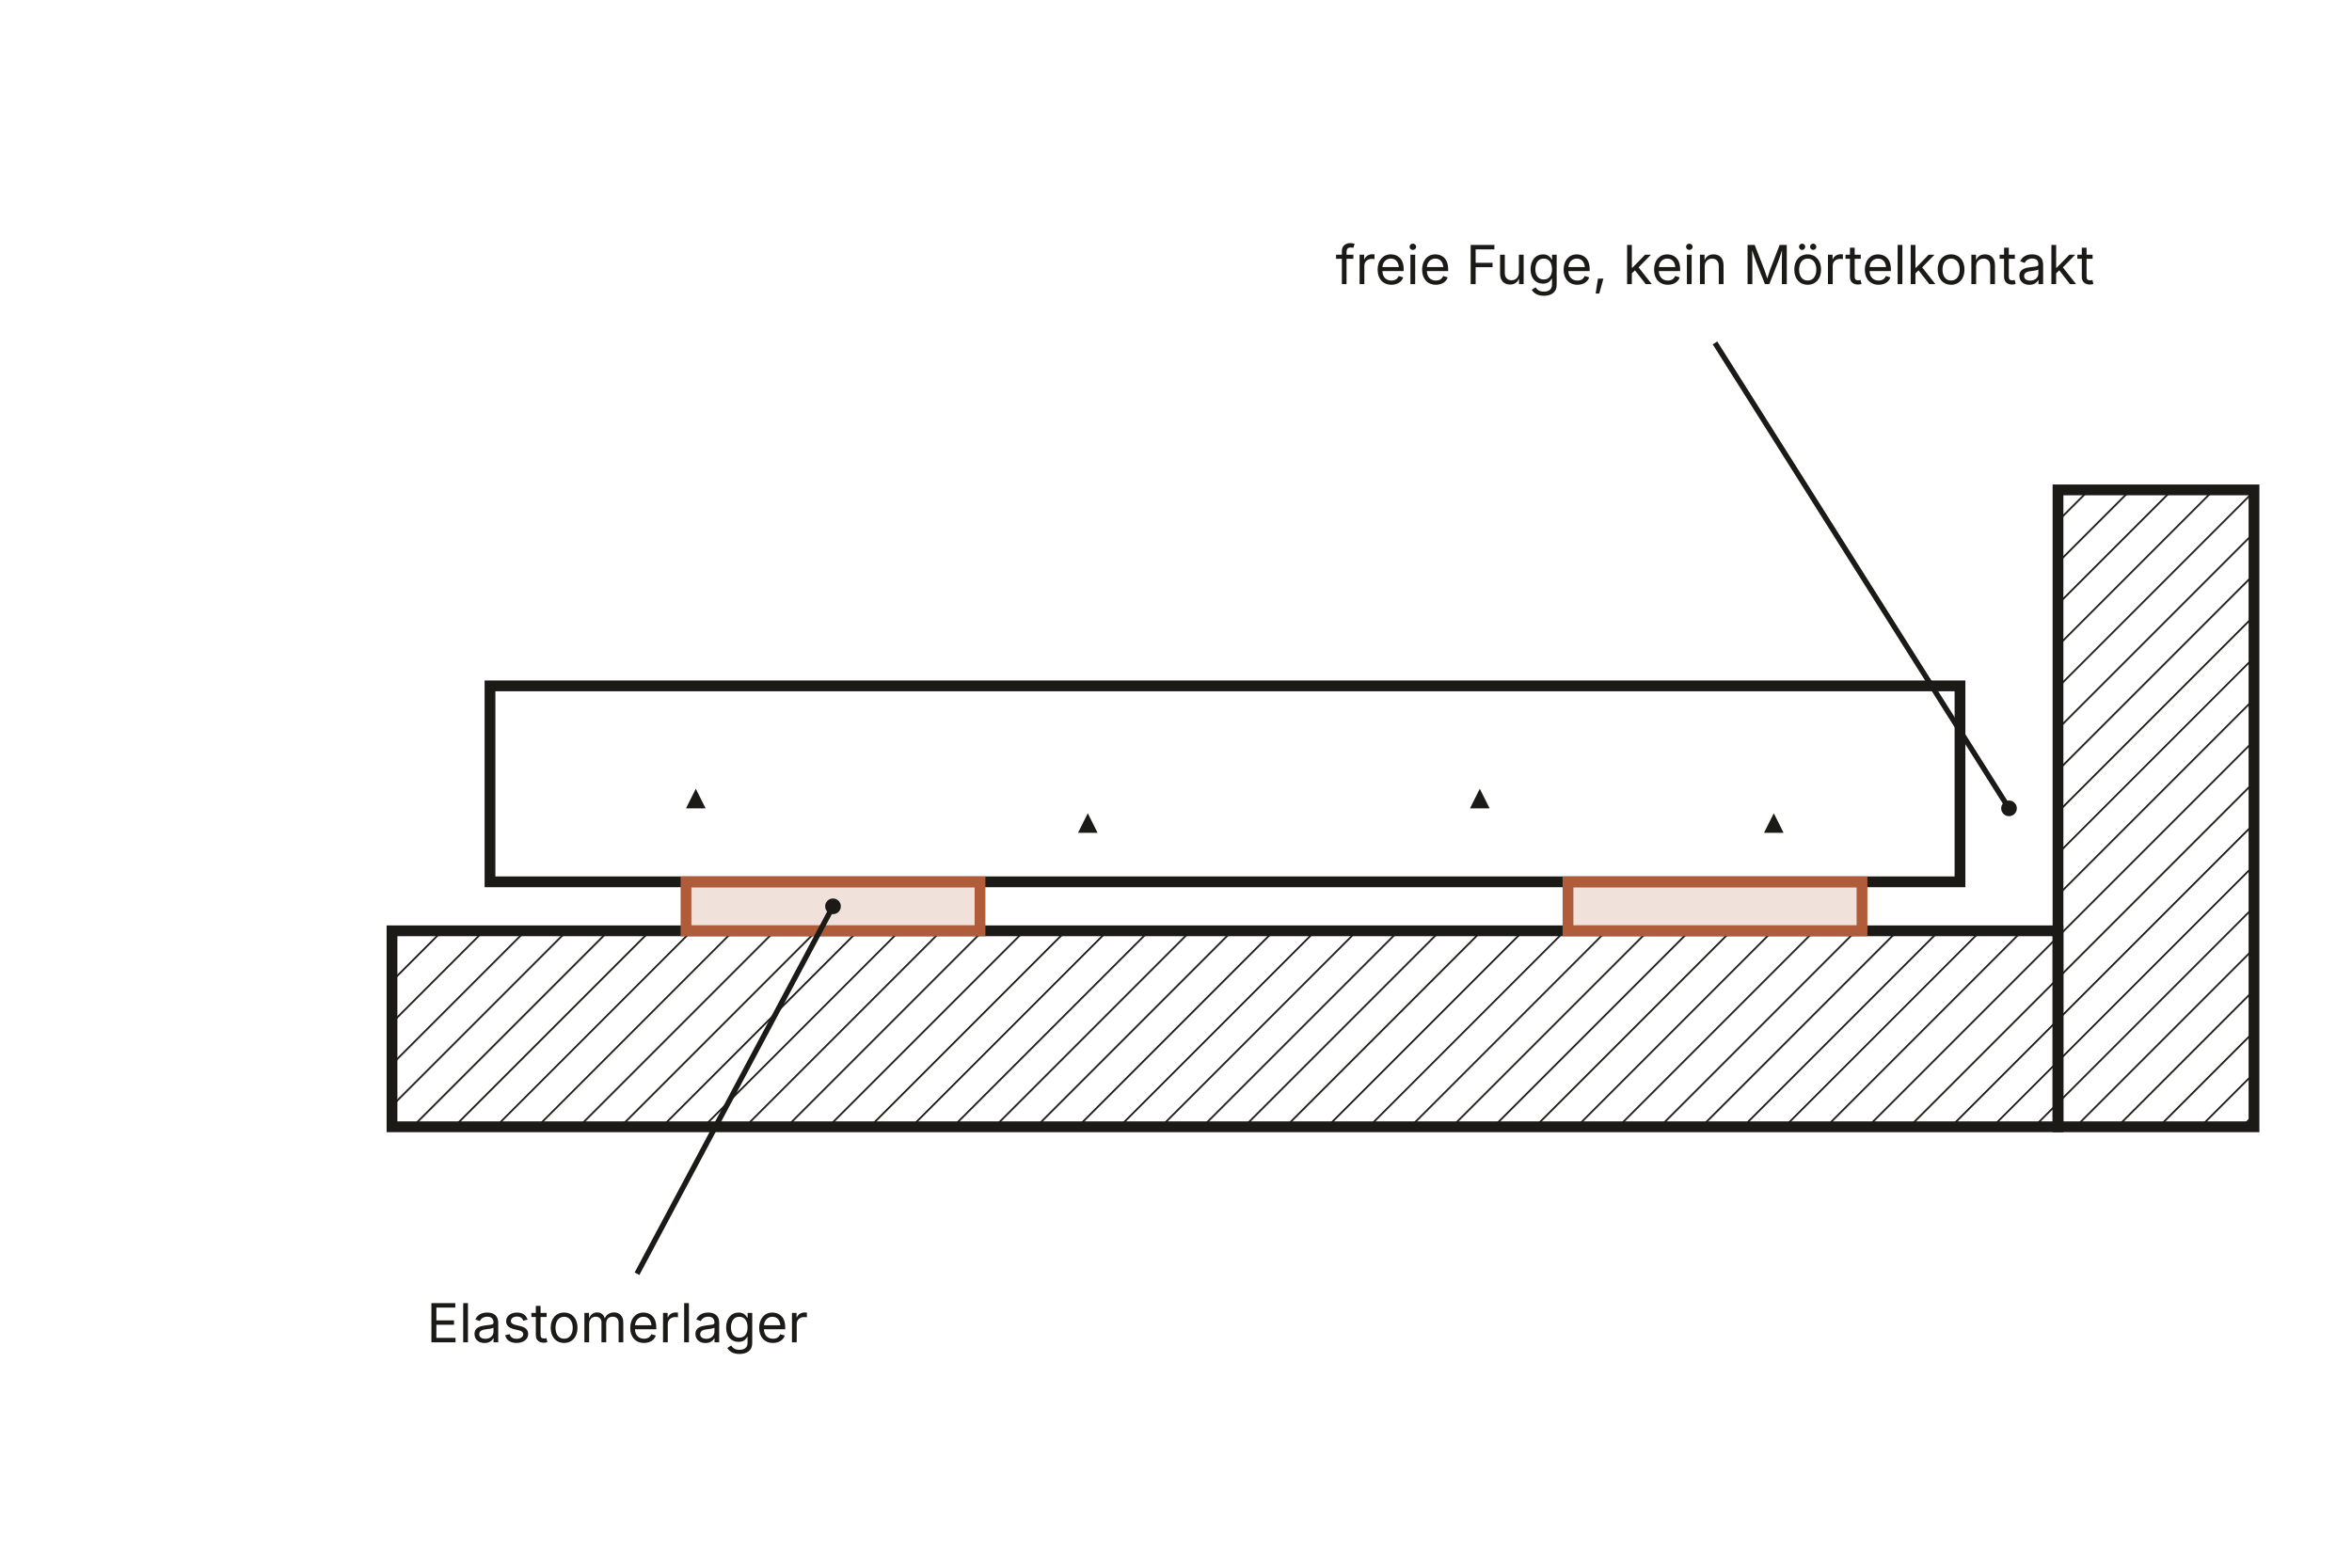
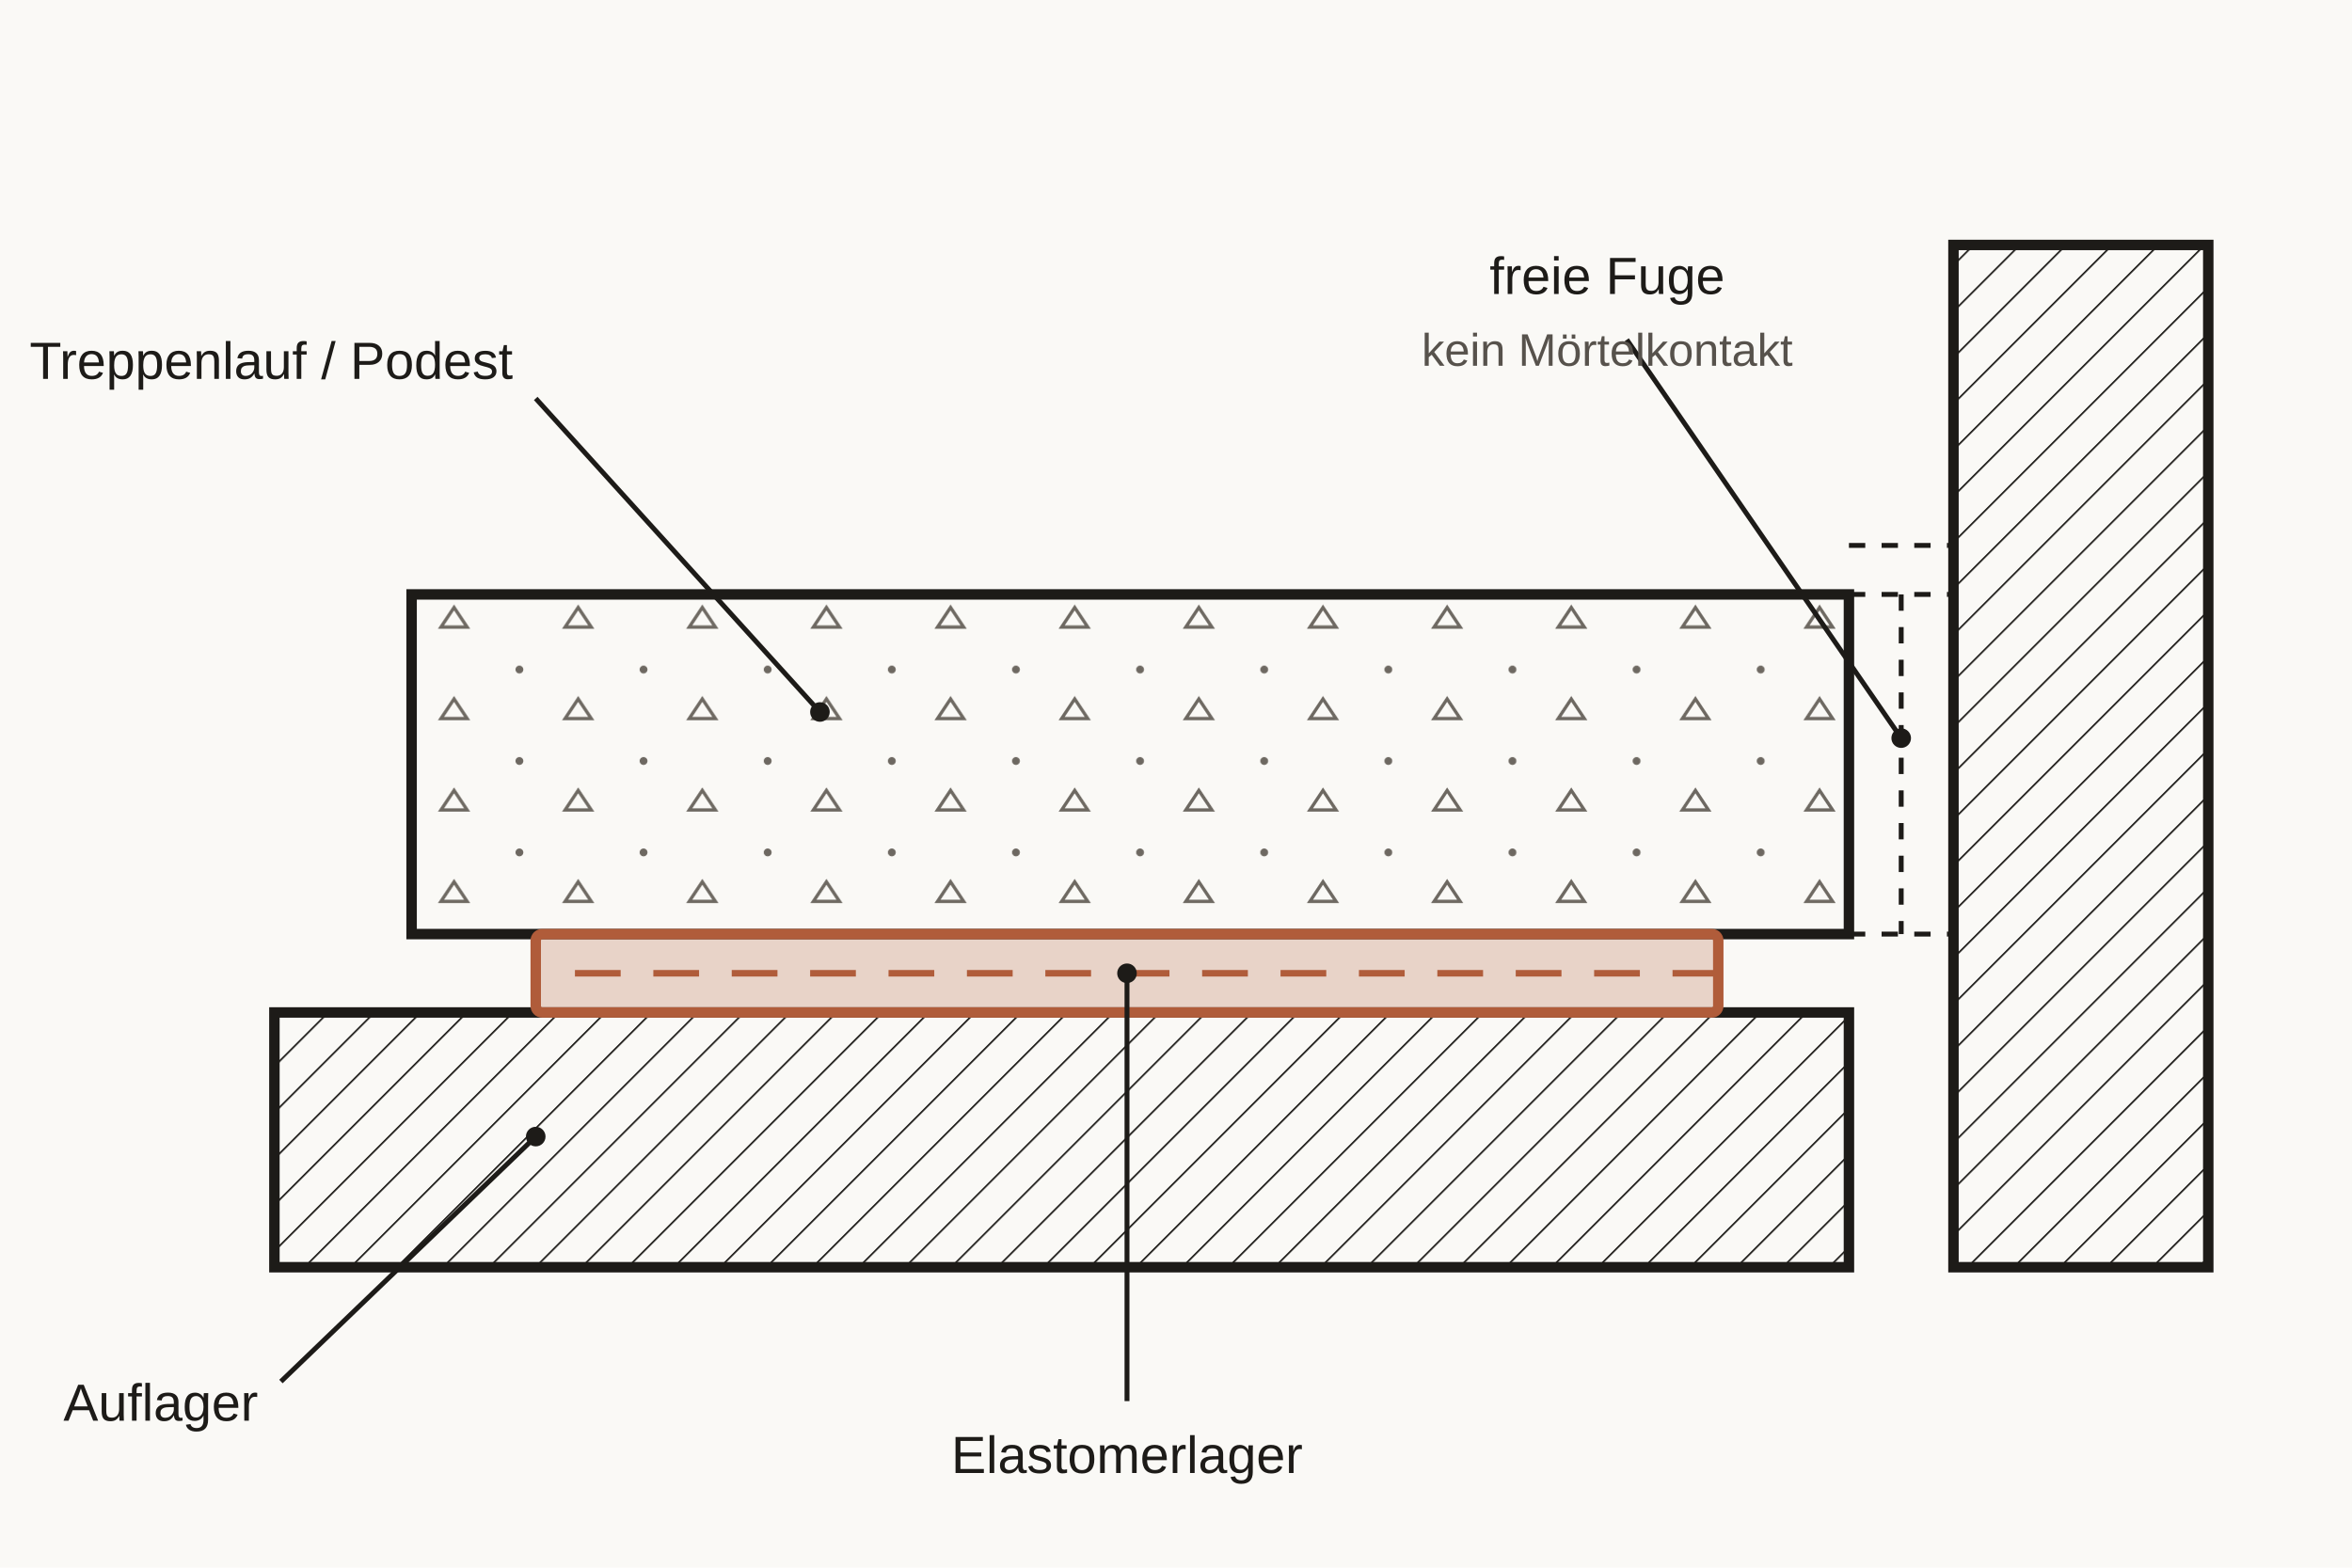
- <svg xmlns="http://www.w3.org/2000/svg" viewBox="0 0 480 320" role="img" aria-label="Schnitt: Trittschallentkopplung des Treppenauflagers mit Elastomerlager und freier Fuge zur Wand">
+ <svg xmlns="http://www.w3.org/2000/svg" viewBox="0 0 720 480" role="img" aria-labelledby="title desc">
  <defs>
-     <pattern id="schraffur" width="6" height="6" patternTransform="rotate(45)" patternUnits="userSpaceOnUse">
-       <line x1="0" y1="0" x2="0" y2="6" stroke="#1c1a17" stroke-width="0.7" />
+     <pattern id="hatch" width="10" height="10" patternUnits="userSpaceOnUse" patternTransform="rotate(45)">
+       <line x1="0" y1="0" x2="0" y2="10" stroke="#1d1b18" stroke-width="1" />
    </pattern>
+     <pattern id="concrete" width="38" height="28" patternUnits="userSpaceOnUse">
+       <circle cx="7" cy="9" r="1.2" fill="#6d6861" />
+       <path d="M25 18l4 6h-8z" fill="none" stroke="#6d6861" stroke-width="1" />
+     </pattern>
+     <style>.cut{fill:url(#hatch);stroke:#1d1b18;stroke-width:3.2}.slab{fill:url(#concrete);stroke:#1d1b18;stroke-width:3.2}.fine{fill:none;stroke:#1d1b18;stroke-width:1.5}.label{font:16px Arial,Helvetica,sans-serif;fill:#1d1b18}.small{font:14px Arial,Helvetica,sans-serif;fill:#57524c}</style>
  </defs>
-   <rect x="80" y="190" width="340" height="40" fill="url(#schraffur)" stroke="#1c1a17" stroke-width="2.2" />
-   <rect x="420" y="100" width="40" height="130" fill="url(#schraffur)" stroke="#1c1a17" stroke-width="2.2" />
-   <rect x="100" y="140" width="300" height="40" fill="none" stroke="#1c1a17" stroke-width="2.2" />
-   <path d="M 140 165 l 4 0 l -2 -4 z" fill="#1c1a17" />
-   <path d="M 220 170 l 4 0 l -2 -4 z" fill="#1c1a17" />
-   <path d="M 300 165 l 4 0 l -2 -4 z" fill="#1c1a17" />
-   <path d="M 360 170 l 4 0 l -2 -4 z" fill="#1c1a17" />
-   <rect x="140" y="180" width="60" height="10" fill="#b05c3a" fill-opacity="0.18" stroke="#b05c3a" stroke-width="2.2" />
-   <rect x="320" y="180" width="60" height="10" fill="#b05c3a" fill-opacity="0.18" stroke="#b05c3a" stroke-width="2.2" />
-   <line x1="170" y1="185" x2="130" y2="260" stroke="#1c1a17" stroke-width="1.1" />
-   <circle cx="170" cy="185" r="1.6" fill="#1c1a17" />
-   <text x="126" y="274" text-anchor="middle" font-family="-apple-system,sans-serif" font-size="11" fill="#1c1a17">Elastomerlager</text>
-   <line x1="410" y1="165" x2="350" y2="70" stroke="#1c1a17" stroke-width="1.1" />
-   <circle cx="410" cy="165" r="1.6" fill="#1c1a17" />
-   <text x="350" y="58" text-anchor="middle" font-family="-apple-system,sans-serif" font-size="11" fill="#1c1a17">freie Fuge, kein Mörtelkontakt</text>
+   <rect width="720" height="480" fill="#faf9f6" />
+   <rect x="84" y="310" width="482" height="78" class="cut" />
+   <rect x="598" y="75" width="78" height="313" class="cut" />
+   <path d="M126 182H566V286H126Z" class="slab" />
+   <rect x="164" y="286" width="362" height="24" rx="2" fill="#b05c3a" fill-opacity=".24" stroke="#b05c3a" stroke-width="3.2" />
+   <path d="M176 298h14m10 0h14m10 0h14m10 0h14m10 0h14m10 0h14m10 0h14m10 0h14m10 0h14m10 0h14m10 0h14m10 0h14m10 0h14m10 0h14m10 0h14" stroke="#b05c3a" stroke-width="2" />
+   <path d="M566 167h32M566 182h32M566 286h32M582 182v104" fill="none" stroke="#1d1b18" stroke-width="1.5" stroke-dasharray="5 5" />
+   <line x1="582" y1="226" x2="498" y2="104" class="fine" />
+   <circle cx="582" cy="226" r="3" fill="#1d1b18" />
+   <text x="492" y="90" text-anchor="middle" class="label">freie Fuge</text>
+   <text x="492" y="112" text-anchor="middle" class="small">kein Mörtelkontakt</text>
+   <line x1="251" y1="218" x2="164" y2="122" class="fine" />
+   <circle cx="251" cy="218" r="3" fill="#1d1b18" />
+   <text x="157" y="116" text-anchor="end" class="label">Treppenlauf / Podest</text>
+   <line x1="345" y1="298" x2="345" y2="429" class="fine" />
+   <circle cx="345" cy="298" r="3" fill="#1d1b18" />
+   <text x="345" y="451" text-anchor="middle" class="label">Elastomerlager</text>
+   <line x1="164" y1="348" x2="86" y2="423" class="fine" />
+   <circle cx="164" cy="348" r="3" fill="#1d1b18" />
+   <text x="79" y="435" text-anchor="end" class="label">Auflager</text>
</svg>
